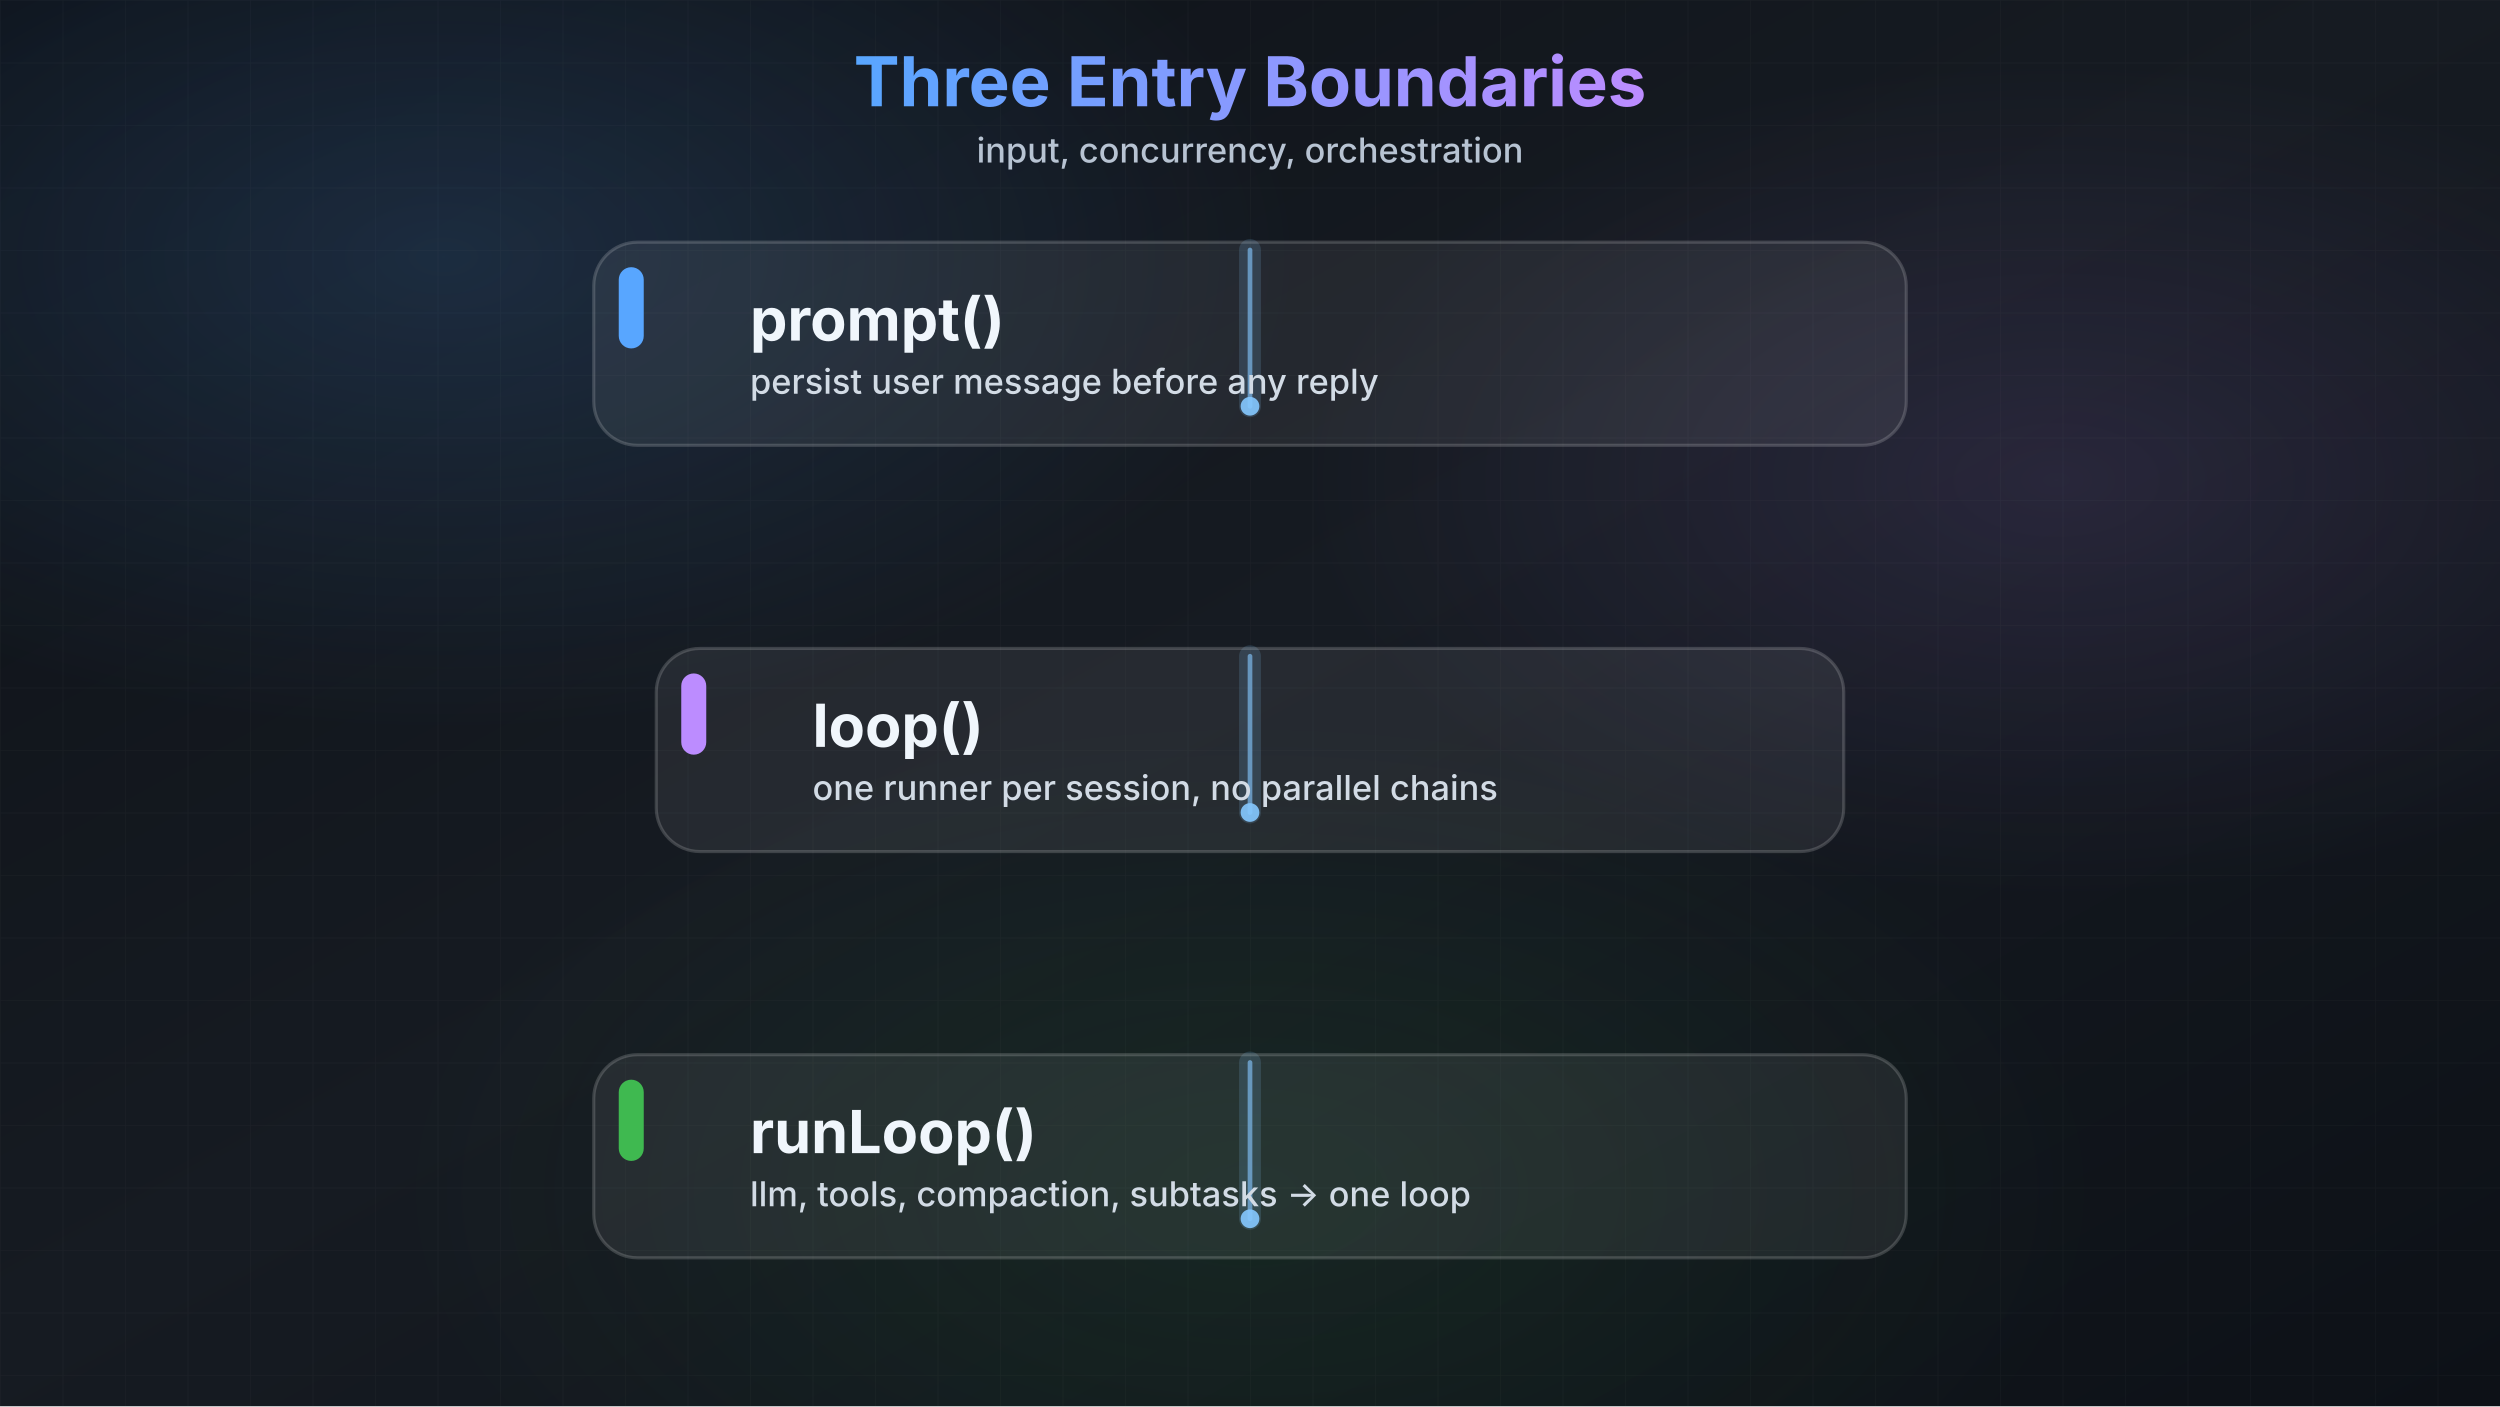
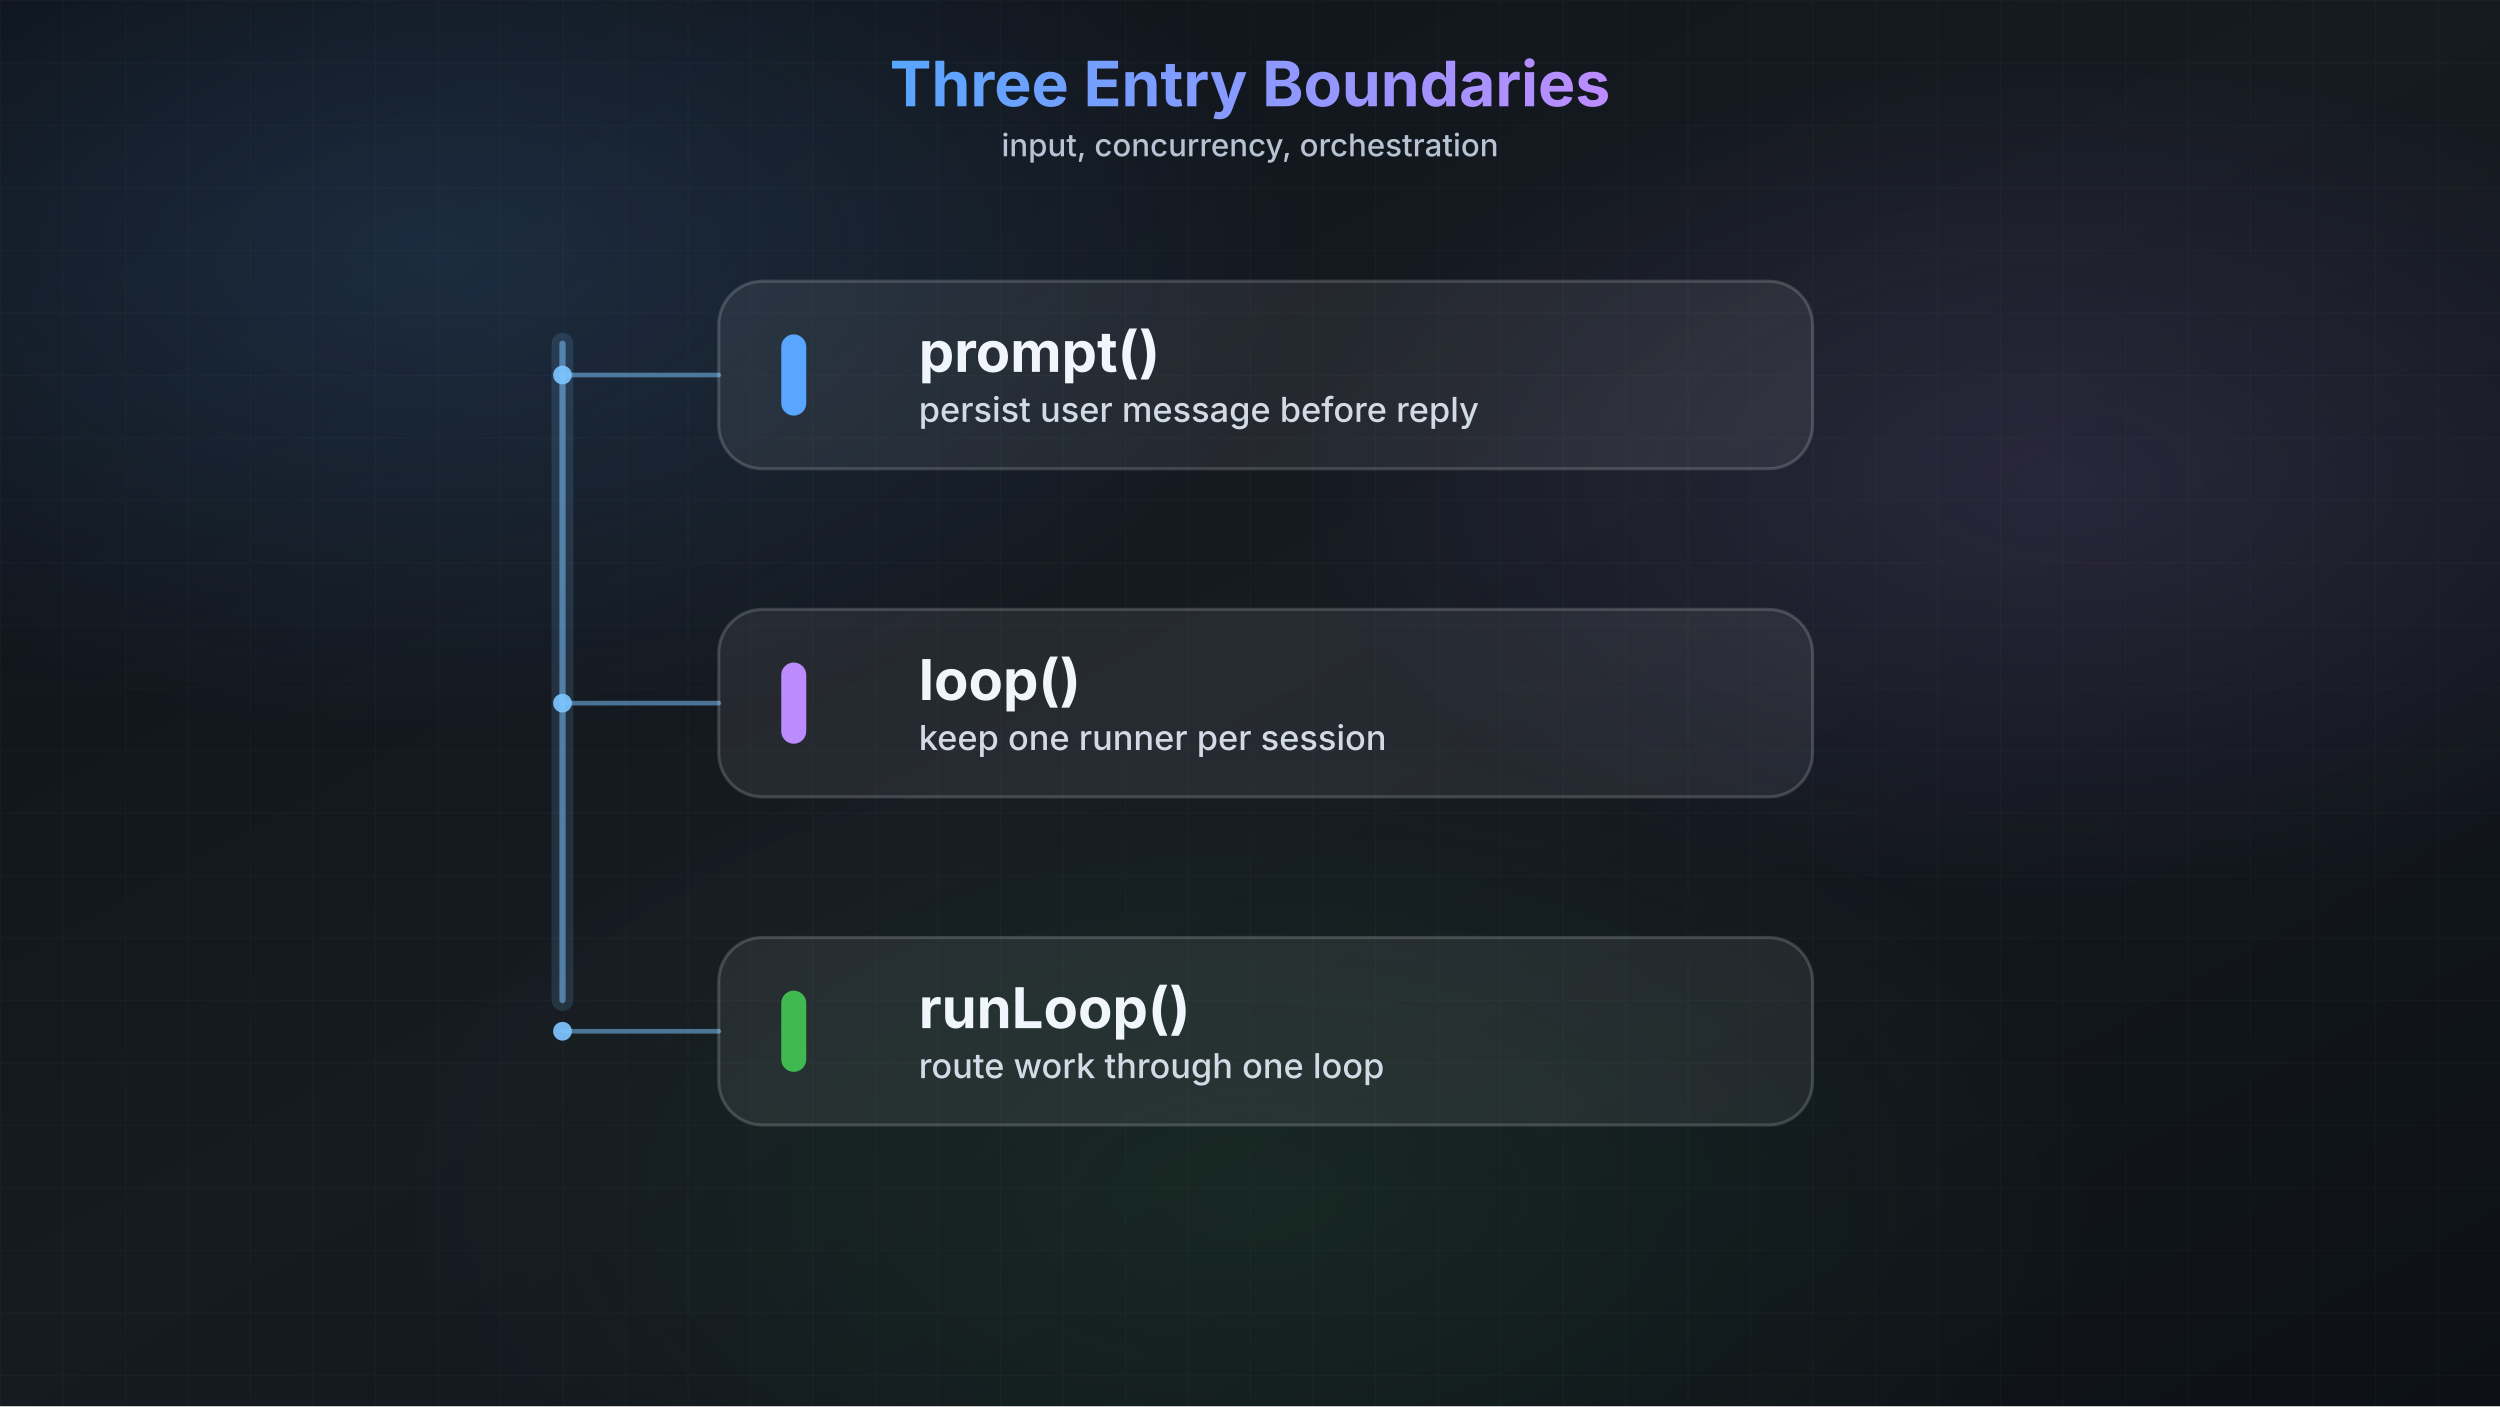
<svg xmlns="http://www.w3.org/2000/svg" viewBox="0 0 1600 900" width="1600" height="900" role="img" aria-label="Three Entry Boundaries">
  <style>
    text { font-family: "Inter", "SF Pro Display", -apple-system, BlinkMacSystemFont, "Segoe UI", sans-serif; }
-     .title { font-size: 44px; font-weight: 700; fill: url(#titleGrad); }
-     .subtitle { font-size: 22px; font-weight: 500; fill: #b7c3d2; }
-     .card-title { font-size: 38px; font-weight: 700; fill: #f0f6fc; }
+     .title { font-size: 40px; font-weight: 700; fill: url(#titleGrad); }
+     .subtitle { font-size: 20px; font-weight: 500; fill: #b7c3d2; }
+     .card-title { font-size: 36px; font-weight: 700; fill: #f0f6fc; }
    .card-meta { font-size: 22px; font-weight: 500; fill: #d2dbe5; }
    .card { fill: rgba(255,255,255,0.07); stroke: rgba(255,255,255,0.17); stroke-width: 2; }
-     .spine { fill: none; stroke: rgba(125,196,255,0.62); stroke-width: 3; stroke-linecap: round; }
-     .spine-soft { fill: none; stroke: rgba(125,196,255,0.16); stroke-width: 14; stroke-linecap: round; }
-     .dot { fill: rgba(125,196,255,0.90); }
+     .spine { fill: none; stroke: rgba(125,196,255,0.52); stroke-width: 4; stroke-linecap: round; }
+     .spine-soft { fill: none; stroke: rgba(125,196,255,0.14); stroke-width: 14; stroke-linecap: round; }
+     .link { fill: none; stroke: rgba(125,196,255,0.52); stroke-width: 3; stroke-linecap: round; }
+     .dot { fill: rgba(125,196,255,0.92); }
    .bar-blue { fill: #58a6ff; }
    .bar-purple { fill: #bc8cff; }
    .bar-green { fill: #3fb950; }
  </style>
  <defs>
    <linearGradient id="bg" x1="0%" y1="0%" x2="100%" y2="100%">
      <stop offset="0%" stop-color="#0d1117" />
      <stop offset="48%" stop-color="#161b22" />
      <stop offset="100%" stop-color="#0d1117" />
    </linearGradient>
    <linearGradient id="titleGrad" x1="0%" y1="0%" x2="100%" y2="0%">
      <stop offset="0%" stop-color="#58a6ff" />
      <stop offset="100%" stop-color="#bc8cff" />
    </linearGradient>
    <pattern id="grid" width="40" height="40" patternUnits="userSpaceOnUse">
      <path d="M40 0 L0 0 0 40" fill="none" stroke="rgba(255,255,255,0.03)" stroke-width="1" />
    </pattern>
    <radialGradient id="glowBlue" cx="18%" cy="18%" r="34%">
      <stop offset="0%" stop-color="#58a6ff" stop-opacity="0.16" />
      <stop offset="100%" stop-color="#58a6ff" stop-opacity="0" />
    </radialGradient>
    <radialGradient id="glowPurple" cx="82%" cy="34%" r="30%">
      <stop offset="0%" stop-color="#bc8cff" stop-opacity="0.12" />
      <stop offset="100%" stop-color="#bc8cff" stop-opacity="0" />
    </radialGradient>
    <radialGradient id="glowGreen" cx="50%" cy="85%" r="34%">
      <stop offset="0%" stop-color="#3fb950" stop-opacity="0.10" />
      <stop offset="100%" stop-color="#3fb950" stop-opacity="0" />
    </radialGradient>
  </defs>
  <rect width="1600" height="900" fill="url(#bg)" />
  <rect width="1600" height="900" fill="url(#grid)" />
  <rect width="1600" height="900" fill="url(#glowBlue)" />
  <rect width="1600" height="900" fill="url(#glowPurple)" />
  <rect width="1600" height="900" fill="url(#glowGreen)" />
  <text x="800" y="68" text-anchor="middle" class="title">Three Entry Boundaries</text>
-   <text x="800" y="104" text-anchor="middle" class="subtitle">input, concurrency, orchestration</text>
-   <path d="M800 160 L800 260" class="spine-soft" />
-   <path d="M800 160 L800 260" class="spine" />
-   <path d="M800 420 L800 520" class="spine-soft" />
-   <path d="M800 420 L800 520" class="spine" />
-   <path d="M800 680 L800 780" class="spine-soft" />
-   <path d="M800 680 L800 780" class="spine" />
-   <circle cx="800" cy="260" r="6" class="dot" />
-   <circle cx="800" cy="520" r="6" class="dot" />
-   <circle cx="800" cy="780" r="6" class="dot" />
+   <text x="800" y="100" text-anchor="middle" class="subtitle">input, concurrency, orchestration</text>
+   <path d="M360 220 V640" class="spine-soft" />
+   <path d="M360 220 V640" class="spine" />
+   <circle cx="360" cy="240" r="6" class="dot" />
+   <circle cx="360" cy="450" r="6" class="dot" />
+   <circle cx="360" cy="660" r="6" class="dot" />
+   <path d="M360 240 H460" class="link" />
+   <path d="M360 450 H460" class="link" />
+   <path d="M360 660 H460" class="link" />
  <g>
-     <rect x="380" y="155" width="840" height="130" rx="28" class="card" />
-     <rect x="396" y="171" width="16" height="52" rx="8" class="bar-blue" />
-     <text x="480" y="218" class="card-title">prompt()</text>
-     <text x="480" y="252" class="card-meta">persist user message before any reply</text>
+     <rect x="460" y="180" width="700" height="120" rx="28" class="card" />
+     <rect x="500" y="214" width="16" height="52" rx="8" class="bar-blue" />
+     <text x="588" y="238" class="card-title">prompt()</text>
+     <text x="588" y="270" class="card-meta">persist user message before reply</text>
  </g>
  <g>
-     <rect x="420" y="415" width="760" height="130" rx="28" class="card" />
-     <rect x="436" y="431" width="16" height="52" rx="8" class="bar-purple" />
-     <text x="520" y="478" class="card-title">loop()</text>
-     <text x="520" y="512" class="card-meta">one runner per session, no parallel chains</text>
+     <rect x="460" y="390" width="700" height="120" rx="28" class="card" />
+     <rect x="500" y="424" width="16" height="52" rx="8" class="bar-purple" />
+     <text x="588" y="448" class="card-title">loop()</text>
+     <text x="588" y="480" class="card-meta">keep one runner per session</text>
  </g>
  <g>
-     <rect x="380" y="675" width="840" height="130" rx="28" class="card" />
-     <rect x="396" y="691" width="16" height="52" rx="8" class="bar-green" />
-     <text x="480" y="738" class="card-title">runLoop()</text>
-     <text x="480" y="772" class="card-meta">llm, tools, compaction, subtasks → one loop</text>
+     <rect x="460" y="600" width="700" height="120" rx="28" class="card" />
+     <rect x="500" y="634" width="16" height="52" rx="8" class="bar-green" />
+     <text x="588" y="658" class="card-title">runLoop()</text>
+     <text x="588" y="690" class="card-meta">route work through one loop</text>
  </g>
</svg>
